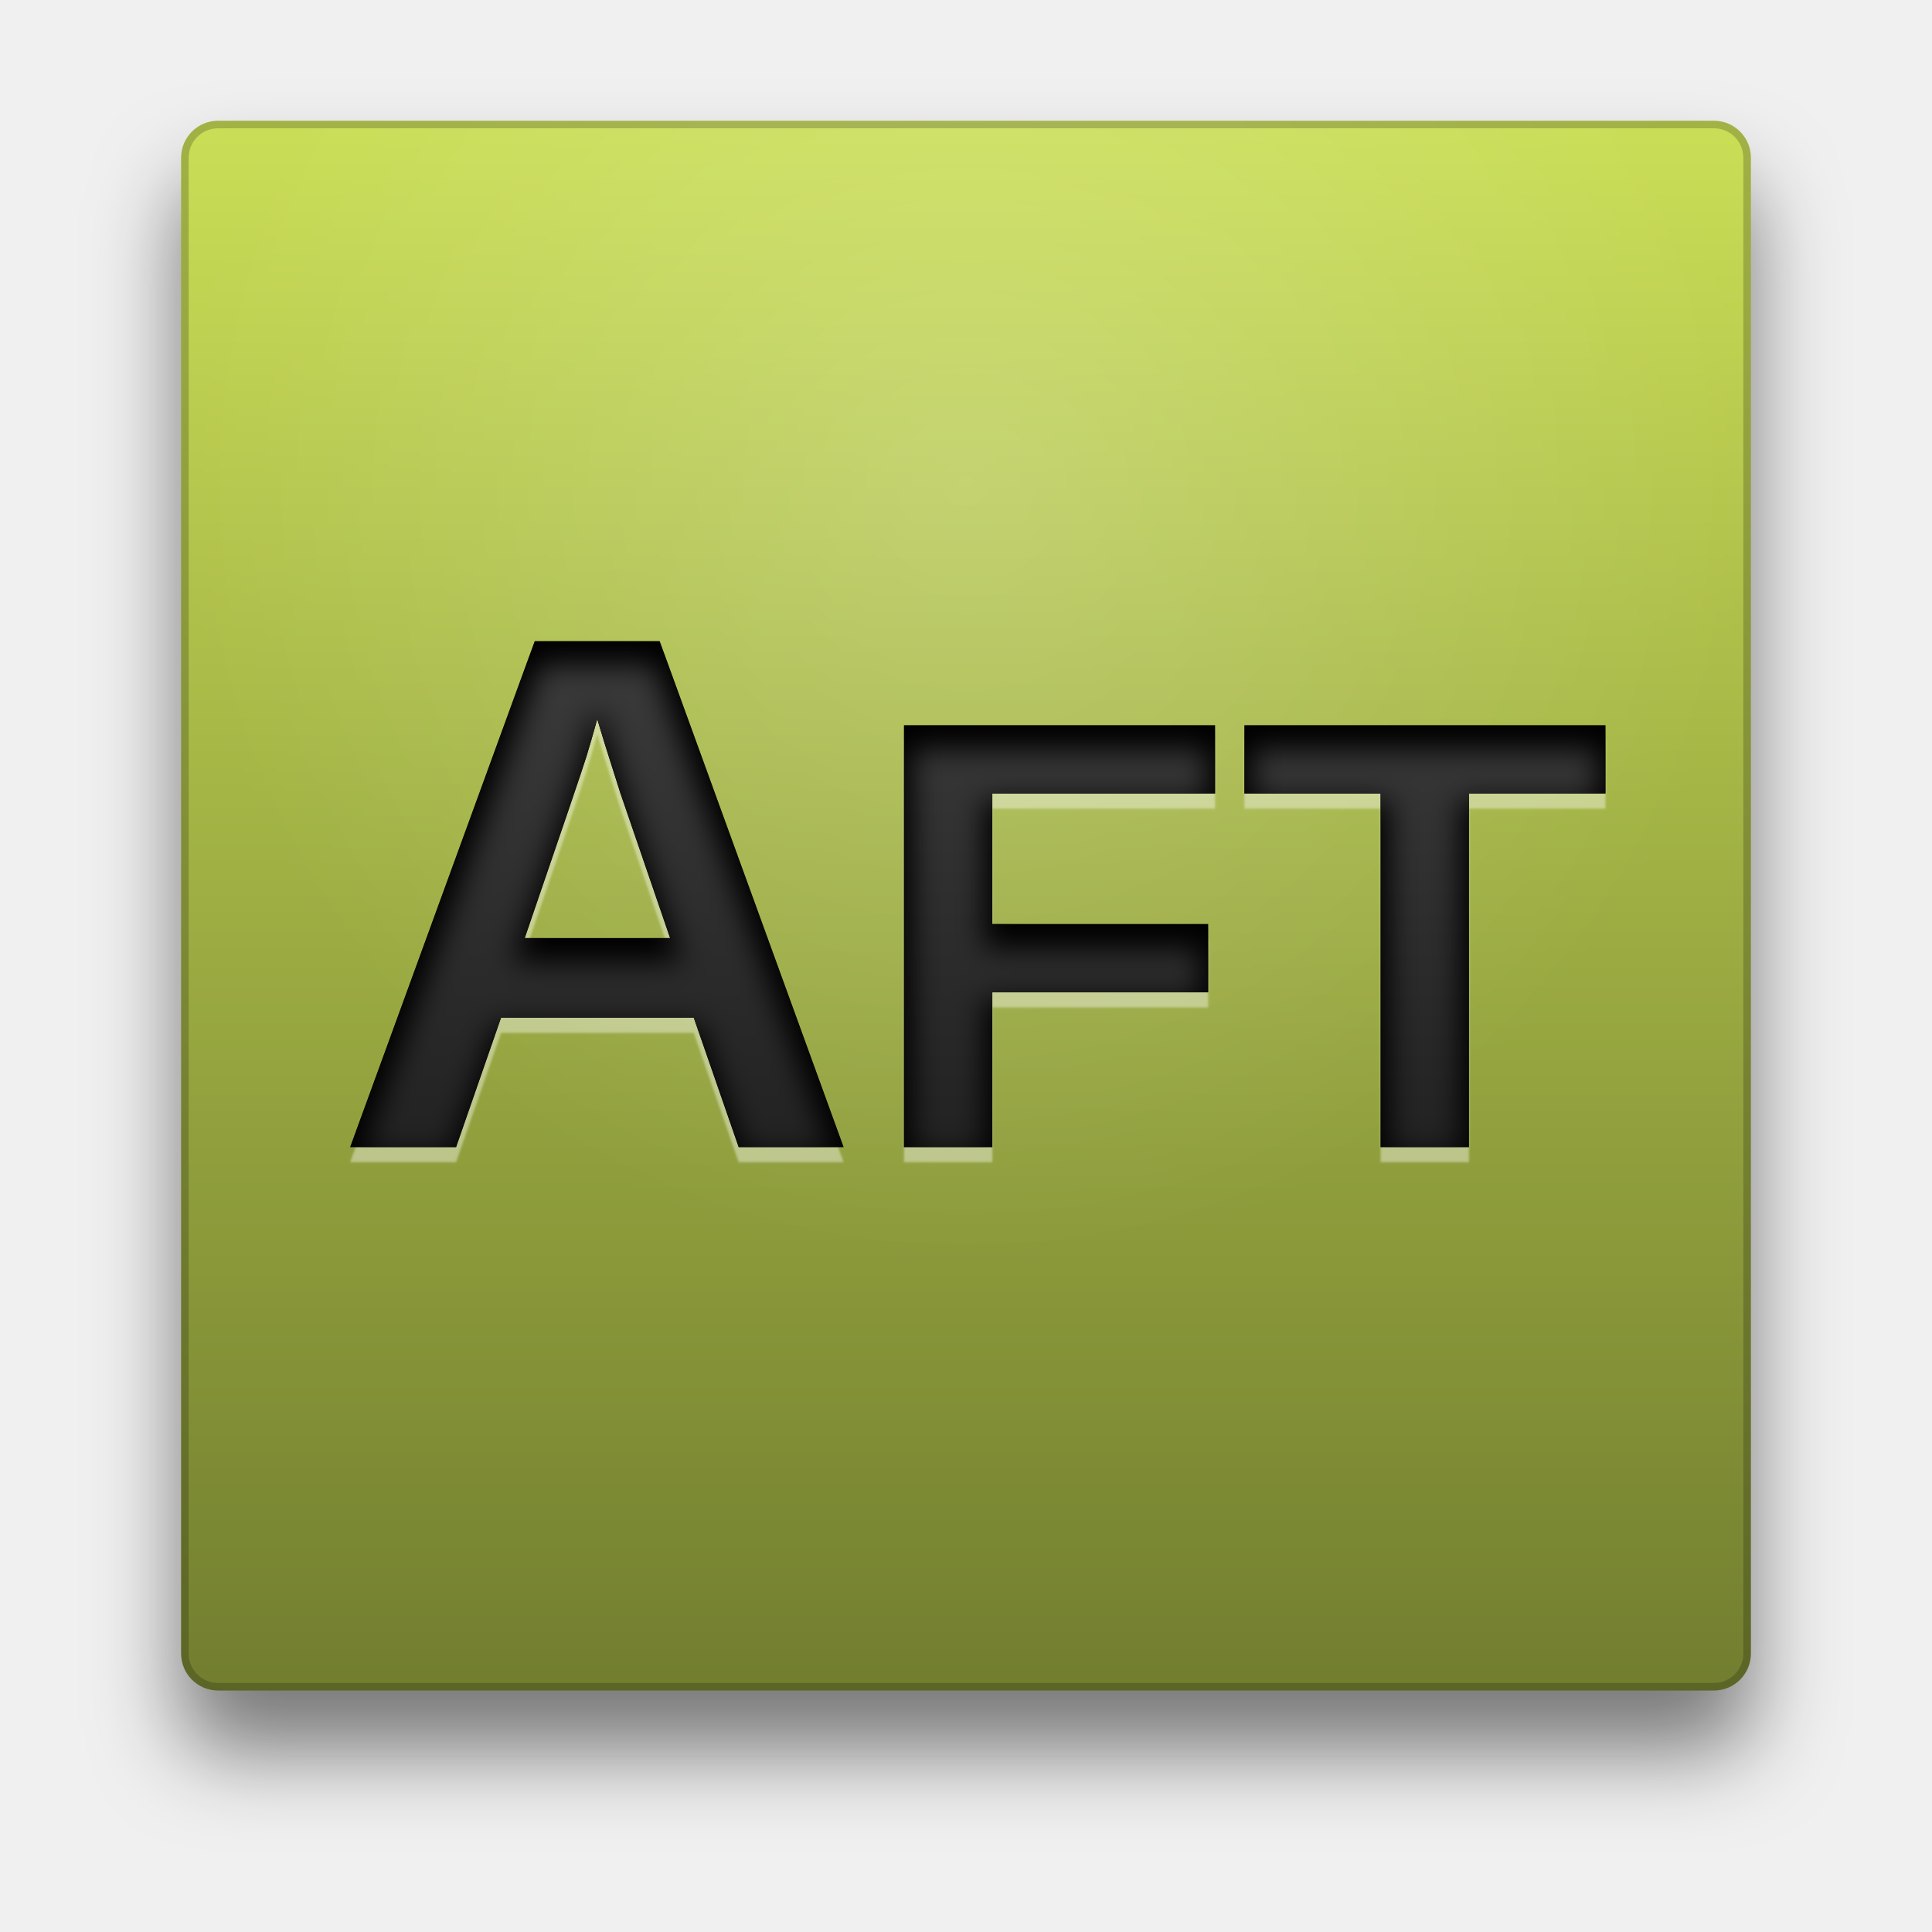
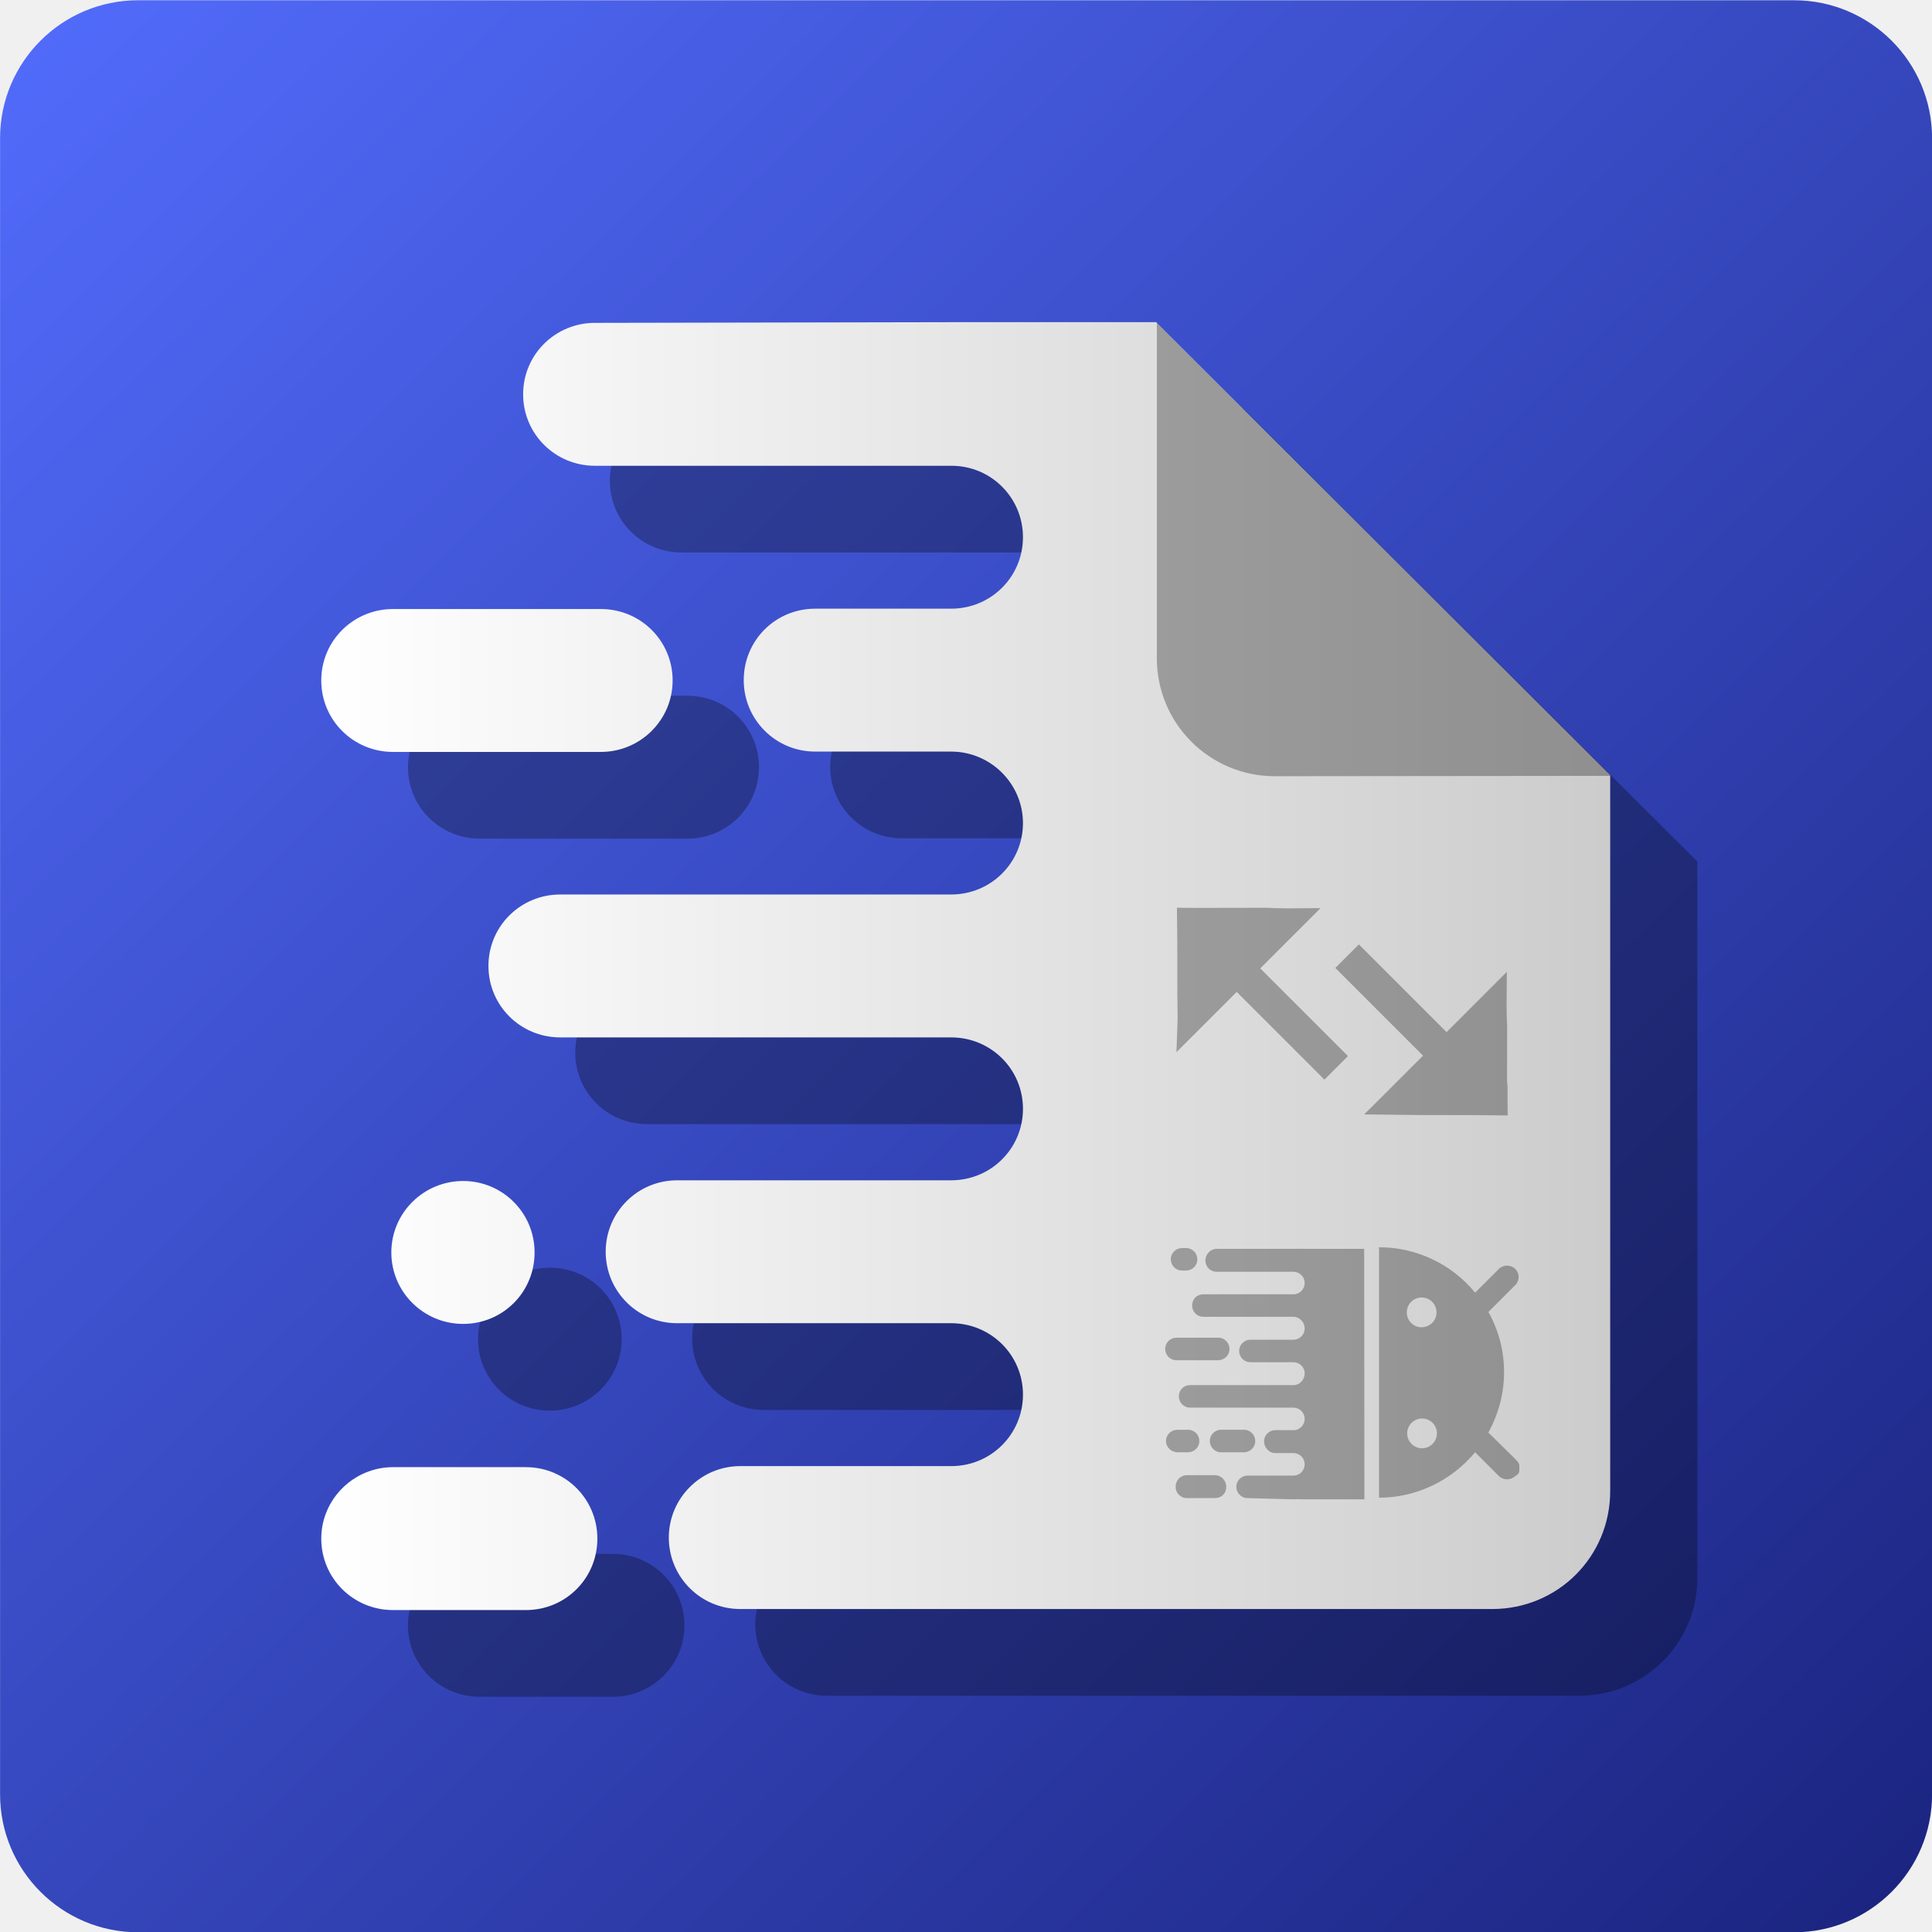
- <svg xmlns="http://www.w3.org/2000/svg" xmlns:xlink="http://www.w3.org/1999/xlink" width="512" height="512" viewBox="0 0 512 512" id="svg2" version="1.1">
-   <defs id="defs4">
-     <linearGradient id="linearGradient4187">
-       <stop id="stop4189" offset="0" style="stop-color:#3c3c3c;stop-opacity:1" />
-       <stop id="stop4191" offset="1" style="stop-color:#222222;stop-opacity:1" />
+ <svg xmlns="http://www.w3.org/2000/svg" xmlns:xlink="http://www.w3.org/1999/xlink" width="24" height="24" viewBox="0 0 6.35 6.35" version="1.1" id="svg4509">
+   <defs id="defs4503">
+     <linearGradient xlink:href="#linearGradient1546" id="linearGradient4538" gradientUnits="userSpaceOnUse" gradientTransform="matrix(0.473075,0,0,0.473075,-1060.002,831.5242)" x1="660.499" y1="1592.818" x2="672.472" y2="1580.68" />
+     <linearGradient id="linearGradient1546">
+       <stop id="stop1542" offset="0" style="stop-color:#1a237e;stop-opacity:1" />
+       <stop id="stop1544" offset="1" style="stop-color:#536dfe;stop-opacity:1" />
    </linearGradient>
-     <linearGradient id="linearGradient4653">
-       <stop style="stop-color:#ffffff;stop-opacity:0.2" offset="0" id="stop4655" />
-       <stop style="stop-color:#ffffff;stop-opacity:0;" offset="1" id="stop4657" />
+     <linearGradient xlink:href="#linearGradient1438" id="linearGradient4540" gradientUnits="userSpaceOnUse" gradientTransform="matrix(0.4730751,0,0,0.4730751,420.6954,830.8803)" x1="681.102" y1="1588.16" x2="688.961" y2="1588.16" />
+     <linearGradient id="linearGradient1438">
+       <stop style="stop-color:#ffffff;stop-opacity:1;" offset="0" id="stop1434" />
+       <stop style="stop-color:#cccccc;stop-opacity:1" offset="1" id="stop1436" />
    </linearGradient>
-     <linearGradient id="Text_Gradient_Inside">
-       <stop style="stop-color:#1f1f1f;stop-opacity:1" offset="0" id="stop4412" />
-       <stop style="stop-color:#222222;stop-opacity:1" offset="1" id="stop4414" />
-     </linearGradient>
-     <linearGradient id="Icon_Shape_Gradient">
-       <stop style="stop-color:#cade56;stop-opacity:1" offset="0" id="stop3427" />
-       <stop style="stop-color:#727e2f;stop-opacity:1" offset="1" id="stop3429" />
-     </linearGradient>
-     <linearGradient xlink:href="#Icon_Shape_Gradient" id="linearGradient3431" x1="255" y1="572.362" x2="255" y2="997.362" gradientUnits="userSpaceOnUse" gradientTransform="matrix(0.9788235,0,0,0.9788235,3.952941,12.12063)" />
-     <clipPath clipPathUnits="userSpaceOnUse" id="clipPath4318">
-       <text id="text4320" y="847.362" x="90" style="font-style:normal;font-weight:normal;font-size:194.893px;line-height:125%;font-family:sans-serif;letter-spacing:0px;word-spacing:0px;fill:#ff0000;fill-opacity:1;stroke:#000000;stroke-width:1px;stroke-linecap:butt;stroke-linejoin:miter;stroke-opacity:1" xml:space="preserve">
-         <tspan style="font-style:normal;font-variant:normal;font-weight:bold;font-stretch:normal;font-family:Arial;-inkscape-font-specification:'Arial Bold';fill:#ff0000;stroke:#000000;stroke-opacity:1" y="847.362" x="90" id="tspan4322">A<tspan id="tspan4324" style="font-style:normal;font-variant:normal;font-weight:bold;font-stretch:normal;font-size:162.5px;font-family:Arial;-inkscape-font-specification:'Arial Bold';fill:#ff0000;stroke:#000000;stroke-opacity:1">FT</tspan>
-         </tspan>
-       </text>
-     </clipPath>
-     <filter style="color-interpolation-filters:sRGB" id="filter4406" x="-0.026" width="1.053" y="-0.063" height="1.127">
-       <feGaussianBlur stdDeviation="3.686" id="feGaussianBlur4408" />
-     </filter>
-     <linearGradient xlink:href="#Text_Gradient_Inside" id="linearGradient4416" x1="160" y1="707.362" x2="160" y2="847.362" gradientUnits="userSpaceOnUse" />
-     <linearGradient xlink:href="#linearGradient4187" id="linearGradient4437" gradientUnits="userSpaceOnUse" x1="160" y1="707.362" x2="160" y2="847.362" spreadMethod="pad" />
-     <filter style="color-interpolation-filters:sRGB" id="filter4625" x="-0.066" width="1.132" y="-0.066" height="1.132">
-       <feGaussianBlur stdDeviation="11.44" id="feGaussianBlur4627" />
-     </filter>
-     <filter style="color-interpolation-filters:sRGB" id="filter4641" x="-0.003" width="1.005" y="-0.006" height="1.012">
-       <feGaussianBlur stdDeviation="0.357" id="feGaussianBlur4643" />
-     </filter>
-     <radialGradient xlink:href="#linearGradient4653" id="radialGradient4659" cx="256" cy="668.362" fx="256" fy="668.362" r="208" gradientUnits="userSpaceOnUse" />
-     <clipPath clipPathUnits="userSpaceOnUse" id="clipPath4667">
-       <rect ry="9.788" y="572.362" x="48" height="416" width="416" id="rect4669" style="opacity:1;fill:none;stroke:#ffffff;stroke-opacity:1" />
-     </clipPath>
  </defs>
-   <g id="layer1" transform="translate(0,-540.3622)">
-     <rect ry="9.788" y="588.362" x="48" height="416" width="416" id="rect4439" style="opacity:0.5;fill:#000000;stroke:none;stroke-opacity:1;filter:url(#filter4625)" />
-     <rect style="opacity:1;fill:url(#linearGradient3431);stroke:none;stroke-opacity:1" id="rect3423" width="416" height="416" x="48" y="572.362" ry="9.788" />
-     <rect ry="9.788" y="572.362" x="48" height="416" width="416" id="rect4651" style="opacity:1;fill:url(#radialGradient4659);stroke:none;stroke-opacity:1" />
-     <g id="g4424" transform="translate(-2.055191,-3.006108)">
-       <text xml:space="preserve" style="font-style:normal;font-weight:normal;font-size:194.893px;line-height:125%;font-family:sans-serif;letter-spacing:0px;word-spacing:0px;opacity:0.4;fill:#ffffff;fill-opacity:1;stroke:none;stroke-width:1px;stroke-linecap:butt;stroke-linejoin:miter;stroke-opacity:1;filter:url(#filter4641);" x="90" y="851.362" id="text4249">
-         <tspan id="tspan4251" x="90" y="851.362" style="font-style:normal;font-variant:normal;font-weight:bold;font-stretch:normal;font-family:Arial;-inkscape-font-specification:'Arial Bold';fill:#ffffff;">A<tspan style="font-style:normal;font-variant:normal;font-weight:bold;font-stretch:normal;font-size:162.5px;font-family:Arial;-inkscape-font-specification:'Arial Bold';fill:#ffffff;" id="tspan4253">FT</tspan>
-         </tspan>
-       </text>
-       <text id="text3433" y="847.362" x="90" style="font-style:normal;font-weight:normal;font-size:194.893px;line-height:125%;font-family:sans-serif;letter-spacing:0px;word-spacing:0px;fill:#000000;fill-opacity:1;stroke:none;stroke-width:1px;stroke-linecap:butt;stroke-linejoin:miter;stroke-opacity:1" xml:space="preserve">
-         <tspan style="font-style:normal;font-variant:normal;font-weight:bold;font-stretch:normal;font-family:Arial;-inkscape-font-specification:'Arial Bold'" y="847.362" x="90" id="tspan3435">A<tspan id="tspan3437" style="font-style:normal;font-variant:normal;font-weight:bold;font-stretch:normal;font-size:162.5px;font-family:Arial;-inkscape-font-specification:'Arial Bold'">FT</tspan>
-         </tspan>
-       </text>
-       <text clip-path="url(#clipPath4318)" xml:space="preserve" style="font-style:normal;font-weight:normal;font-size:194.893px;line-height:125%;font-family:sans-serif;letter-spacing:0px;word-spacing:0px;fill:url(#linearGradient4437);fill-opacity:1.0;stroke:#000000;stroke-width:4.5;stroke-linecap:butt;stroke-linejoin:miter;stroke-miterlimit:4;stroke-dasharray:none;stroke-opacity:1;filter:url(#filter4406)" x="90" y="851.362" id="text4255">
-         <tspan id="tspan4257" x="90" y="851.362" style="font-style:normal;font-variant:normal;font-weight:bold;font-stretch:normal;font-family:Arial;-inkscape-font-specification:'Arial Bold';fill:url(#linearGradient4437);stroke:#000000;stroke-width:4.5;stroke-miterlimit:4;stroke-dasharray:none;stroke-opacity:1;fill-opacity:1.0">A<tspan style="font-style:normal;font-variant:normal;font-weight:bold;font-stretch:normal;font-size:162.5px;font-family:Arial;-inkscape-font-specification:'Arial Bold';fill:url(#linearGradient4437);stroke:#000000;stroke-width:4.5;stroke-miterlimit:4;stroke-dasharray:none;stroke-opacity:1;fill-opacity:1.0" id="tspan4259">FT</tspan>
-         </tspan>
-       </text>
+   <g id="layer1" transform="translate(0,-290.65)">
+     <g id="g4685" transform="matrix(1.140043,0,0,1.140043,-845.8912,-1509.949)">
+       <rect transform="scale(-1,1)" ry="0.398" rx="0.398" y="1579.414" x="-747.552" height="5.57" width="5.57" id="rect4516" style="opacity:1;vector-effect:none;fill:url(#linearGradient4538);fill-opacity:1;stroke:none;stroke-width:0.125;stroke-linecap:round;stroke-linejoin:round;stroke-miterlimit:4;stroke-dasharray:none;stroke-dashoffset:0;stroke-opacity:1" />
+       <path id="path4518" d="m 743.947,1580.594 c -0.114,0 -0.207,0.091 -0.207,0.206 0,0.114 0.092,0.206 0.207,0.206 h 1.028 2.5e-4 c 0.114,0 0.206,0.091 0.206,0.206 0,0.114 -0.092,0.206 -0.207,0.206 h -0.392 c -0.114,0 -0.207,0.091 -0.207,0.206 0,0.114 0.092,0.206 0.207,0.206 h 0.392 c 0.114,0 0.207,0.091 0.207,0.206 0,0.114 -0.092,0.206 -0.207,0.206 h -1.127 c -0.114,0 -0.207,0.092 -0.207,0.206 0,0.114 0.092,0.206 0.207,0.206 h 1.127 c 0.114,0 0.207,0.091 0.207,0.206 0,0.114 -0.092,0.206 -0.207,0.206 h -0.79 c -0.114,0 -0.207,0.093 -0.207,0.206 0,0.114 0.092,0.206 0.207,0.206 h 0.79 c 0.114,0 0.206,0.093 0.206,0.206 0,0.114 -0.092,0.206 -0.206,0.206 h -0.608 c -0.114,0 -0.207,0.092 -0.207,0.206 0,0.114 0.092,0.206 0.207,0.206 h 0.608 1.56 c 0.189,0 0.341,-0.151 0.341,-0.34 v -2.065 l -1.309,-1.306 h -0.592 z m -0.582,0.825 c -0.114,0 -0.207,0.091 -0.207,0.206 0,0.114 0.092,0.206 0.207,0.206 h 0.599 c 0.114,0 0.206,-0.092 0.206,-0.206 0,-0.114 -0.092,-0.206 -0.206,-0.206 z m 0.202,1.649 c -0.114,0 -0.207,0.091 -0.207,0.206 0,0.114 0.092,0.206 0.207,0.206 0.114,0 0.207,-0.092 0.207,-0.206 0,-0.114 -0.092,-0.206 -0.207,-0.206 z m -0.202,0.825 c -0.114,0 -0.207,0.092 -0.207,0.206 0,0.114 0.092,0.206 0.207,0.206 h 0.383 c 0.114,0 0.207,-0.091 0.207,-0.206 0,-0.114 -0.092,-0.206 -0.207,-0.206 z" style="opacity:0.3;vector-effect:none;fill:#000000;fill-opacity:1;fill-rule:evenodd;stroke:none;stroke-width:0.023;stroke-linecap:round;stroke-linejoin:round;stroke-miterlimit:4;stroke-dasharray:none;stroke-dashoffset:0;stroke-opacity:1;paint-order:normal" />
+       <path style="opacity:1;vector-effect:none;fill:url(#linearGradient4540);fill-opacity:1;fill-rule:evenodd;stroke:none;stroke-width:0.626;stroke-linecap:round;stroke-linejoin:round;stroke-miterlimit:4;stroke-dasharray:none;stroke-dashoffset:0;stroke-opacity:1;paint-order:normal" d="m 743.697,1580.344 c -0.114,0 -0.207,0.091 -0.207,0.206 0,0.114 0.092,0.206 0.207,0.206 h 1.028 v 0 c 0.114,0 0.206,0.092 0.206,0.206 0,0.114 -0.092,0.206 -0.207,0.206 h -0.392 c -0.114,0 -0.206,0.091 -0.206,0.206 0,0.114 0.092,0.206 0.206,0.206 h 0.392 c 0.114,0 0.207,0.093 0.207,0.206 0,0.114 -0.092,0.206 -0.207,0.206 h -1.127 c -0.114,0 -0.207,0.091 -0.207,0.206 0,0.114 0.092,0.206 0.207,0.206 h 1.127 c 0.114,0 0.207,0.091 0.207,0.206 0,0.114 -0.092,0.206 -0.207,0.206 h -0.79 c -0.114,0 -0.206,0.092 -0.206,0.206 0,0.114 0.092,0.206 0.206,0.206 h 0.79 c 0.114,0 0.207,0.091 0.207,0.206 0,0.114 -0.092,0.206 -0.207,0.206 h -0.608 c -0.114,0 -0.206,0.093 -0.206,0.206 0,0.114 0.092,0.206 0.206,0.206 h 0.608 1.56 c 0.189,0 0.34,-0.151 0.34,-0.34 v -2.064 0 l -1.309,-1.306 v 0 h -0.592 z m -0.582,0.825 c -0.114,0 -0.207,0.091 -0.207,0.206 0,0.114 0.092,0.206 0.207,0.206 h 0.599 c 0.114,0 0.207,-0.092 0.207,-0.206 0,-0.114 -0.092,-0.206 -0.207,-0.206 z m 0.202,1.649 c -0.114,0 -0.207,0.092 -0.207,0.206 0,0.114 0.093,0.206 0.207,0.206 0.114,0 0.206,-0.091 0.206,-0.206 0,-0.114 -0.092,-0.206 -0.206,-0.206 z m -0.202,0.825 c -0.114,0 -0.207,0.093 -0.207,0.206 0,0.114 0.092,0.206 0.207,0.206 h 0.383 c 0.114,0 0.206,-0.091 0.206,-0.206 0,-0.114 -0.092,-0.206 -0.206,-0.206 z" id="path4520" />
+       <path style="opacity:0.3;vector-effect:none;fill:#000000;fill-opacity:1;fill-rule:evenodd;stroke:none;stroke-width:0.626;stroke-linecap:round;stroke-linejoin:round;stroke-miterlimit:4;stroke-dasharray:none;stroke-dashoffset:0;stroke-opacity:1;paint-order:normal" d="m 746.626,1581.65 -1.309,-1.306 v 0.967 c 0,0.188 0.152,0.34 0.34,0.34 z" id="path4522" />
+       <g id="g4528" transform="matrix(1.412712,0,0,1.412712,-306.4188,-664.7261)" style="stroke-width:0.839">
+         <path id="path4524" d="m 744.52,1590.68 0.034,-0.034 0.014,-0.014 0.02,-0.02 0.014,-0.014 0.041,-0.041 0.155,0.155 0.024,0.024 0.048,-0.048 -0.024,-0.024 -0.155,-0.155 0.038,-0.038 0.017,-0.017 0.02,-0.02 0.014,-0.014 0.034,-0.034 -0.068,5e-4 -0.028,-5e-4 -0.013,-7e-4 v 0 l -0.113,2e-4 h -0.013 -0.024 l -0.034,-3e-4 3.5e-4,0.034 3.5e-4,0.034 1.5e-4,0.11 v 0 l 5.6e-4,0.048 z" style="opacity:0.3;vector-effect:none;fill:#000000;fill-opacity:1;fill-rule:evenodd;stroke:none;stroke-width:0.017;stroke-linecap:round;stroke-linejoin:round;stroke-miterlimit:4;stroke-dasharray:none;stroke-dashoffset:0;stroke-opacity:1;paint-order:normal" />
+         <path id="path4526" d="m 744.903,1590.807 0.067,7e-4 0.048,6e-4 v 0 l 0.11,10e-5 0.034,4e-4 0.034,3e-4 -3.5e-4,-0.034 v -0.024 l -10e-4,-0.013 2.1e-4,-0.113 v 0 l -7e-4,-0.013 -4.3e-4,-0.028 5e-4,-0.068 -0.034,0.034 -0.014,0.014 -0.02,0.02 -0.017,0.017 -0.038,0.038 -0.155,-0.155 -0.024,-0.024 -0.048,0.048 0.024,0.024 0.155,0.155 -0.041,0.041 -0.014,0.014 -0.02,0.02 -0.014,0.014 z" style="opacity:0.3;vector-effect:none;fill:#000000;fill-opacity:1;fill-rule:evenodd;stroke:none;stroke-width:0.017;stroke-linecap:round;stroke-linejoin:round;stroke-miterlimit:4;stroke-dasharray:none;stroke-dashoffset:0;stroke-opacity:1;paint-order:normal" />
+       </g>
+       <g id="g4534" transform="matrix(0,-1.159016,-1.159016,0,2590.593,2450.106)" style="opacity:0.3;fill:#000000;fill-opacity:1;stroke-width:1.023">
+         <path id="path4530" d="m 747.509,1591.553 h 0.623 c 0,-0.092 -0.041,-0.18 -0.113,-0.239 l 0.059,-0.059 c 0.011,-0.011 0.011,-0.029 0,-0.041 -0.011,-0.011 -0.029,-0.011 -0.04,0 l -0.067,0.067 c -0.046,-0.026 -0.098,-0.039 -0.15,-0.039 -0.053,0 -0.104,0.014 -0.15,0.039 l -0.066,-0.067 c -0.01,-0.01 -0.013,-0.01 -0.02,-0.01 h -0.002 c -0.01,0 -0.015,0 -0.02,0.01 -0.011,0.011 -0.011,0.03 0,0.041 l 0.059,0.059 c -0.071,0.059 -0.113,0.147 -0.113,0.239 z m 0.123,-0.107 a 0.037,0.037 0 0 1 0.037,-0.037 0.037,0.037 0 0 1 0.037,0.037 0.037,0.037 0 0 1 -0.037,0.037 0.037,0.037 0 0 1 -0.037,-0.035 z m 0.301,10e-4 a 0.037,0.037 0 0 1 0.037,-0.037 0.037,0.037 0 0 1 0.037,0.037 0.037,0.037 0 0 1 -0.037,0.037 0.037,0.037 0 0 1 -0.037,-0.034 z" style="opacity:1;vector-effect:none;fill:#000000;fill-opacity:1;fill-rule:evenodd;stroke:none;stroke-width:2.706;stroke-linecap:round;stroke-linejoin:round;stroke-miterlimit:4;stroke-dasharray:none;stroke-dashoffset:0;stroke-opacity:1;paint-order:normal" />
+         <path id="path4532" d="m 747.508,1592.031 c 0,0.016 0.013,0.028 0.028,0.028 0.016,0 0.029,-0.012 0.029,-0.028 v -0.07 c 0,-0.016 -0.014,-0.028 -0.029,-0.028 -0.016,0 -0.028,0.012 -0.028,0.028 z m 0,-0.151 c 0,0.016 0.013,0.028 0.028,0.028 0.016,0 0.028,-0.013 0.028,-0.028 v -0.017 -0.097 c 0,-0.016 0.013,-0.028 0.028,-0.028 0.016,0 0.028,0.013 0.028,0.028 v 0.045 c 0,0.016 0.014,0.028 0.029,0.028 0.016,0 0.028,-0.013 0.028,-0.028 v -0.045 c 0,-0.016 0.013,-0.028 0.028,-0.028 0.016,0 0.028,0.013 0.028,0.028 v 0.257 c 0,0.016 0.013,0.028 0.028,0.028 0.016,0 0.028,-0.012 0.028,-0.028 v -0.257 c 0,-0.016 0.014,-0.028 0.029,-0.028 0.016,0 0.028,0.013 0.028,0.028 v 0.107 c 0,0.016 0.013,0.028 0.028,0.028 0.016,0 0.028,-0.013 0.028,-0.028 v -0.107 c 0,-0.016 0.013,-0.028 0.028,-0.028 0.016,0 0.029,0.013 0.029,0.028 v 0.224 c 0,0.016 0.013,0.028 0.028,0.028 0.016,0 0.028,-0.012 0.028,-0.028 v -0.224 c 0,-0.016 0.013,-0.028 0.028,-0.028 0.016,0 0.028,0.013 0.028,0.028 v 0.191 c 0,0.016 0.013,0.028 0.028,0.028 0.016,0 0.029,-0.013 0.029,-0.028 v -0.191 c 4.1e-4,-0.029 0,-0.02 0,-0.029 v -0.147 l -0.623,-6e-4 v 0.147 c 0,0.01 0,0.015 5.1e-4,0.022 -5.1e-4,0 -5.1e-4,0 -5.1e-4,0.01 z m 0.114,0.174 c 0,0.016 0.013,0.029 0.028,0.029 0.016,0 0.028,-0.013 0.028,-0.029 v -0.026 c 0,-0.016 -0.013,-0.028 -0.028,-0.028 -0.016,0 -0.028,0.013 -0.028,0.028 z m 0,-0.108 c 0,0.016 0.013,0.028 0.028,0.028 0.016,0 0.028,-0.013 0.028,-0.028 v -0.057 c 0,-0.016 -0.013,-0.028 -0.028,-0.028 -0.016,0 -0.028,0.013 -0.028,0.028 z m 0.229,0.111 c 0,0.016 0.013,0.028 0.028,0.028 0.016,0 0.028,-0.013 0.028,-0.028 v -0.104 c 0,-0.016 -0.013,-0.028 -0.028,-0.028 -0.016,0 -0.028,0.013 -0.028,0.028 z m 0.223,-0.014 c 0,0.016 0.013,0.028 0.028,0.028 0.016,0 0.028,-0.013 0.028,-0.028 v -0.01 c 0,-0.016 -0.013,-0.028 -0.028,-0.028 -0.016,0 -0.028,0.013 -0.028,0.028 z" style="opacity:1;vector-effect:none;fill:#000000;fill-opacity:1;fill-rule:evenodd;stroke:none;stroke-width:2.706;stroke-linecap:round;stroke-linejoin:round;stroke-miterlimit:4;stroke-dasharray:none;stroke-dashoffset:0;stroke-opacity:1;paint-order:normal" />
+       </g>
    </g>
-     <rect ry="9.788" y="572.362" x="48" height="416" width="416" id="rect4665" style="opacity:0.2;fill:none;stroke:#000000;stroke-opacity:1;stroke-width:4;stroke-miterlimit:4;stroke-dasharray:none" clip-path="url(#clipPath4667)" />
  </g>
</svg>
